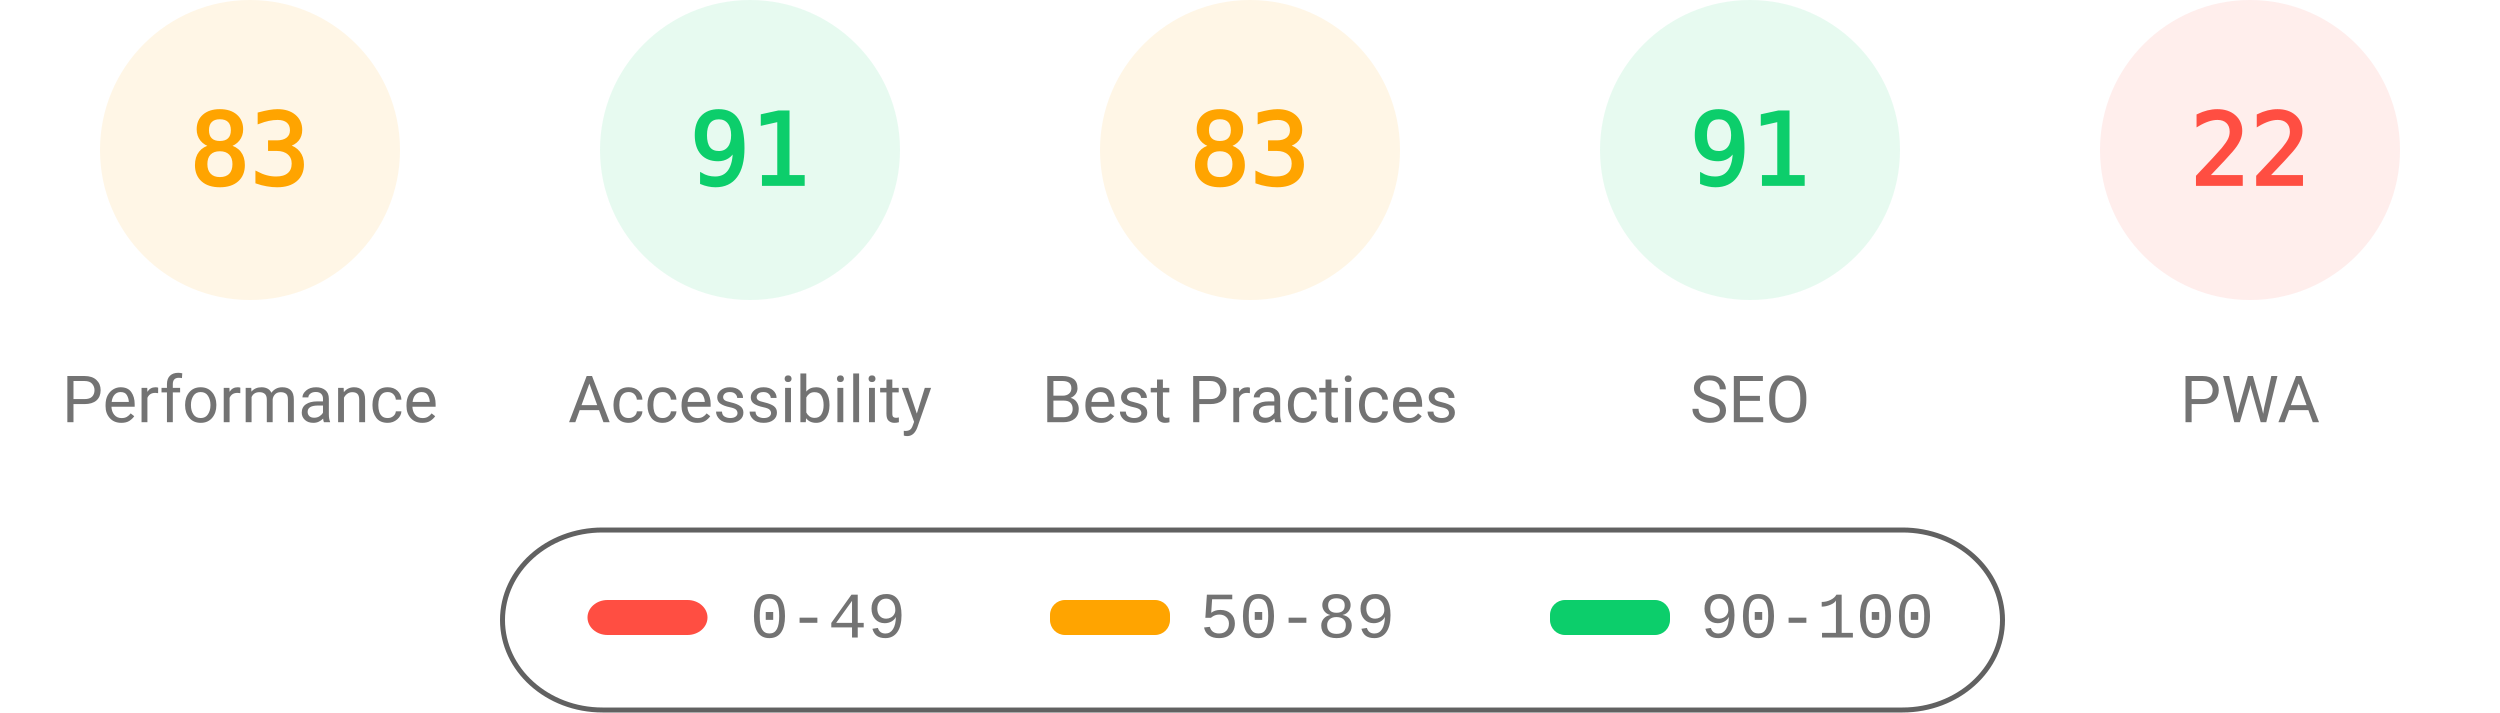
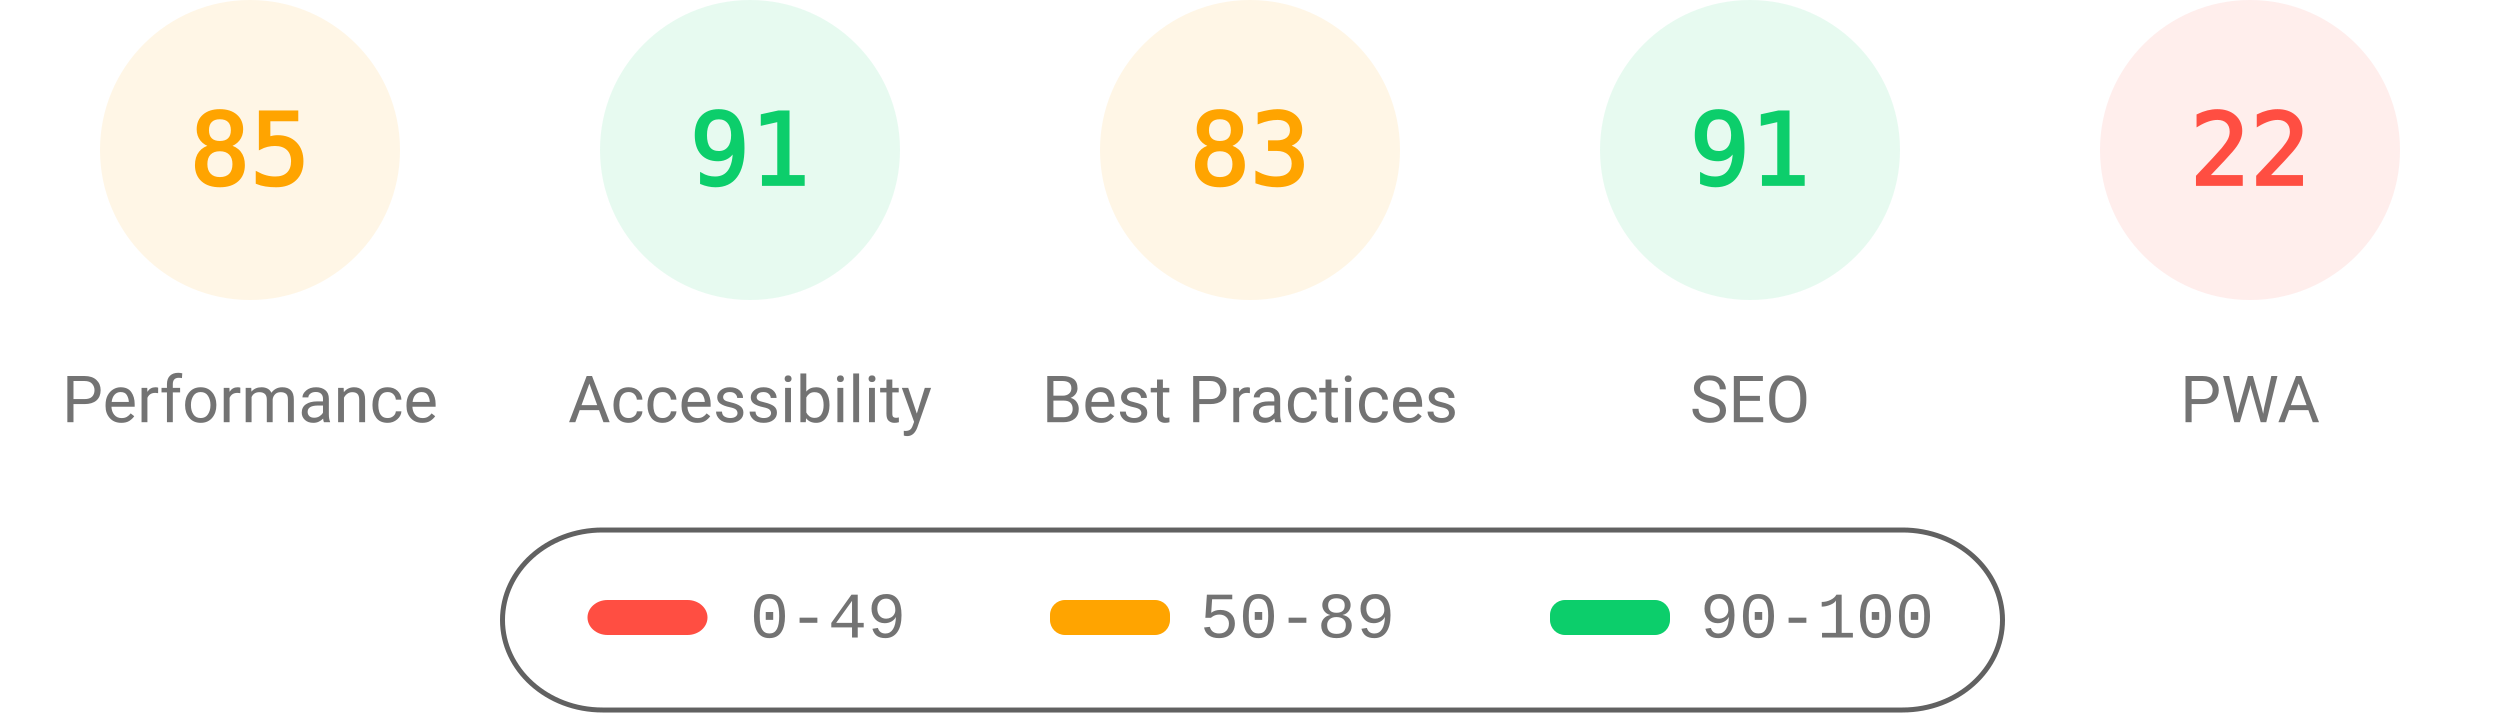
<svg xmlns="http://www.w3.org/2000/svg" fill="none" width="1000" height="285">
  <style>.gauge-base{opacity:.1}.gauge-arc{fill:none;animation-delay:250ms;stroke-linecap:round;transform:rotate(-90deg);transform-origin:100px 60px;animation:load-gauge 1s ease forwards}.guage-text{font-size:40px;font-family:monospace;text-align:center}.guage-red{color:#ff4e42;fill:#ff4e42;stroke:#ff4e42}.guage-orange{color:#ffa400;fill:#ffa400;stroke:#ffa400}.guage-green{color:#0cce6b;fill:#0cce6b;stroke:#0cce6b}.guage-undefined{color:#5c5c5c;fill:#5c5c5c;stroke:#5c5c5c}.guage-title{color:#737373;fill:#737373;stroke:none;font-size:26px;line-height:26px;font-family:Roboto,Halvetica,Arial,sans-serif}@keyframes load-gauge{from{stroke-dasharray:0 352.858}}</style>
  <svg class="guage-div guage-perf guage-orange" viewBox="0 0 200 200" width="200" height="200">
    <circle class="gauge-base" r="56" cx="100" cy="60" stroke-width="8" />
-     <circle class="gauge-arc guage-arc-1" r="56" cx="100" cy="60" stroke-width="8" style="stroke-dasharray:292.042,351.858" />
-     <text class="guage-text" x="100" y="60" alignment-baseline="central" dominant-baseline="central" text-anchor="middle">83</text>
+     <circle class="gauge-arc guage-arc-1" r="56" cx="100" cy="60" stroke-width="8" style="stroke-dasharray:299.079,351.858" />
+     <text class="guage-text" x="100" y="60" alignment-baseline="central" dominant-baseline="central" text-anchor="middle">85</text>
    <text class="guage-title" x="100" y="160" alignment-baseline="central" dominant-baseline="central" text-anchor="middle">Performance</text>
  </svg>
  <svg class="guage-div guage-acc guage-green" viewBox="0 0 200 200" width="200" height="200" x="200">
    <circle class="gauge-base" r="56" cx="100" cy="60" stroke-width="8" />
    <circle class="gauge-arc guage-arc-2" r="56" cx="100" cy="60" stroke-width="8" style="stroke-dasharray:320.191,351.858" />
    <text class="guage-text" x="100" y="60" alignment-baseline="central" dominant-baseline="central" text-anchor="middle">91</text>
    <text class="guage-title" x="100" y="160" alignment-baseline="central" dominant-baseline="central" text-anchor="middle">Accessibility</text>
  </svg>
  <svg class="guage-div guage-best guage-orange" viewBox="0 0 200 200" width="200" height="200" x="400">
    <circle class="gauge-base" r="56" cx="100" cy="60" stroke-width="8" />
    <circle class="gauge-arc guage-arc-3" r="56" cx="100" cy="60" stroke-width="8" style="stroke-dasharray:292.042,351.858" />
    <text class="guage-text" x="100" y="60" alignment-baseline="central" dominant-baseline="central" text-anchor="middle">83</text>
    <text class="guage-title" x="100" y="160" alignment-baseline="central" dominant-baseline="central" text-anchor="middle">Best Practices</text>
  </svg>
  <svg class="guage-div guage-seo guage-green" viewBox="0 0 200 200" width="200" height="200" x="600">
    <circle class="gauge-base" r="56" cx="100" cy="60" stroke-width="8" />
    <circle class="gauge-arc guage-arc-4" r="56" cx="100" cy="60" stroke-width="8" style="stroke-dasharray:320.191,351.858" />
    <text class="guage-text" x="100" y="60" alignment-baseline="central" dominant-baseline="central" text-anchor="middle">91</text>
    <text class="guage-title" x="100" y="160" alignment-baseline="central" dominant-baseline="central" text-anchor="middle">SEO</text>
  </svg>
  <svg class="guage-div guage-pwa guage-red" viewBox="0 0 200 200" width="200" height="200" x="800">
    <circle class="gauge-base" r="56" cx="100" cy="60" stroke-width="8" />
    <circle class="gauge-arc guage-arc-4" r="56" cx="100" cy="60" stroke-width="8" style="stroke-dasharray:77.409,351.858" />
    <text class="guage-text" x="100" y="60" alignment-baseline="central" dominant-baseline="central" text-anchor="middle">22</text>
    <text class="guage-title" x="100" y="160" alignment-baseline="central" dominant-baseline="central" text-anchor="middle">PWA</text>
  </svg>
  <svg width="604" height="76" x="200" y="210">
    <path fill="none" id="canvas_background" d="M-1-1h604v80H-1z" />
    <rect fill-opacity="0" stroke="#616161" stroke-width="2" rx="40" id="svg_2" height="72" width="600" y="2" x="1" fill="#000" />
    <rect stroke="#000" rx="8" id="svg_3" height="14" width="48" y="30" x="35" stroke-opacity="null" stroke-width="0" fill="#ff4e42" />
    <rect stroke="#000" rx="6" id="svg_4" height="14" width="48" y="30" x="220" stroke-opacity="null" stroke-width="0" fill="#ffa400" />
    <rect stroke="#000" rx="6" id="svg_5" height="14" width="48" y="30" x="420" stroke-opacity="null" stroke-width="0" fill="#0cce6b" />
    <text xml:space="preserve" text-anchor="start" font-family="'Courier New', Courier, monospace" font-size="26" id="svg_6" y="45" x="100" stroke-opacity="null" stroke-width="0" stroke="#000" fill="#737373">0-49</text>
    <text xml:space="preserve" text-anchor="start" font-family="'Courier New', Courier, monospace" font-size="26" id="svg_7" y="45" x="280" stroke-opacity="null" stroke-width="0" stroke="#000" fill="#737373">50-89</text>
    <text xml:space="preserve" text-anchor="start" font-family="'Courier New', Courier, monospace" font-size="26" id="svg_8" y="45" x="480" stroke-opacity="null" stroke-width="0" stroke="#000" fill="#737373">90-100</text>
  </svg>
</svg>
